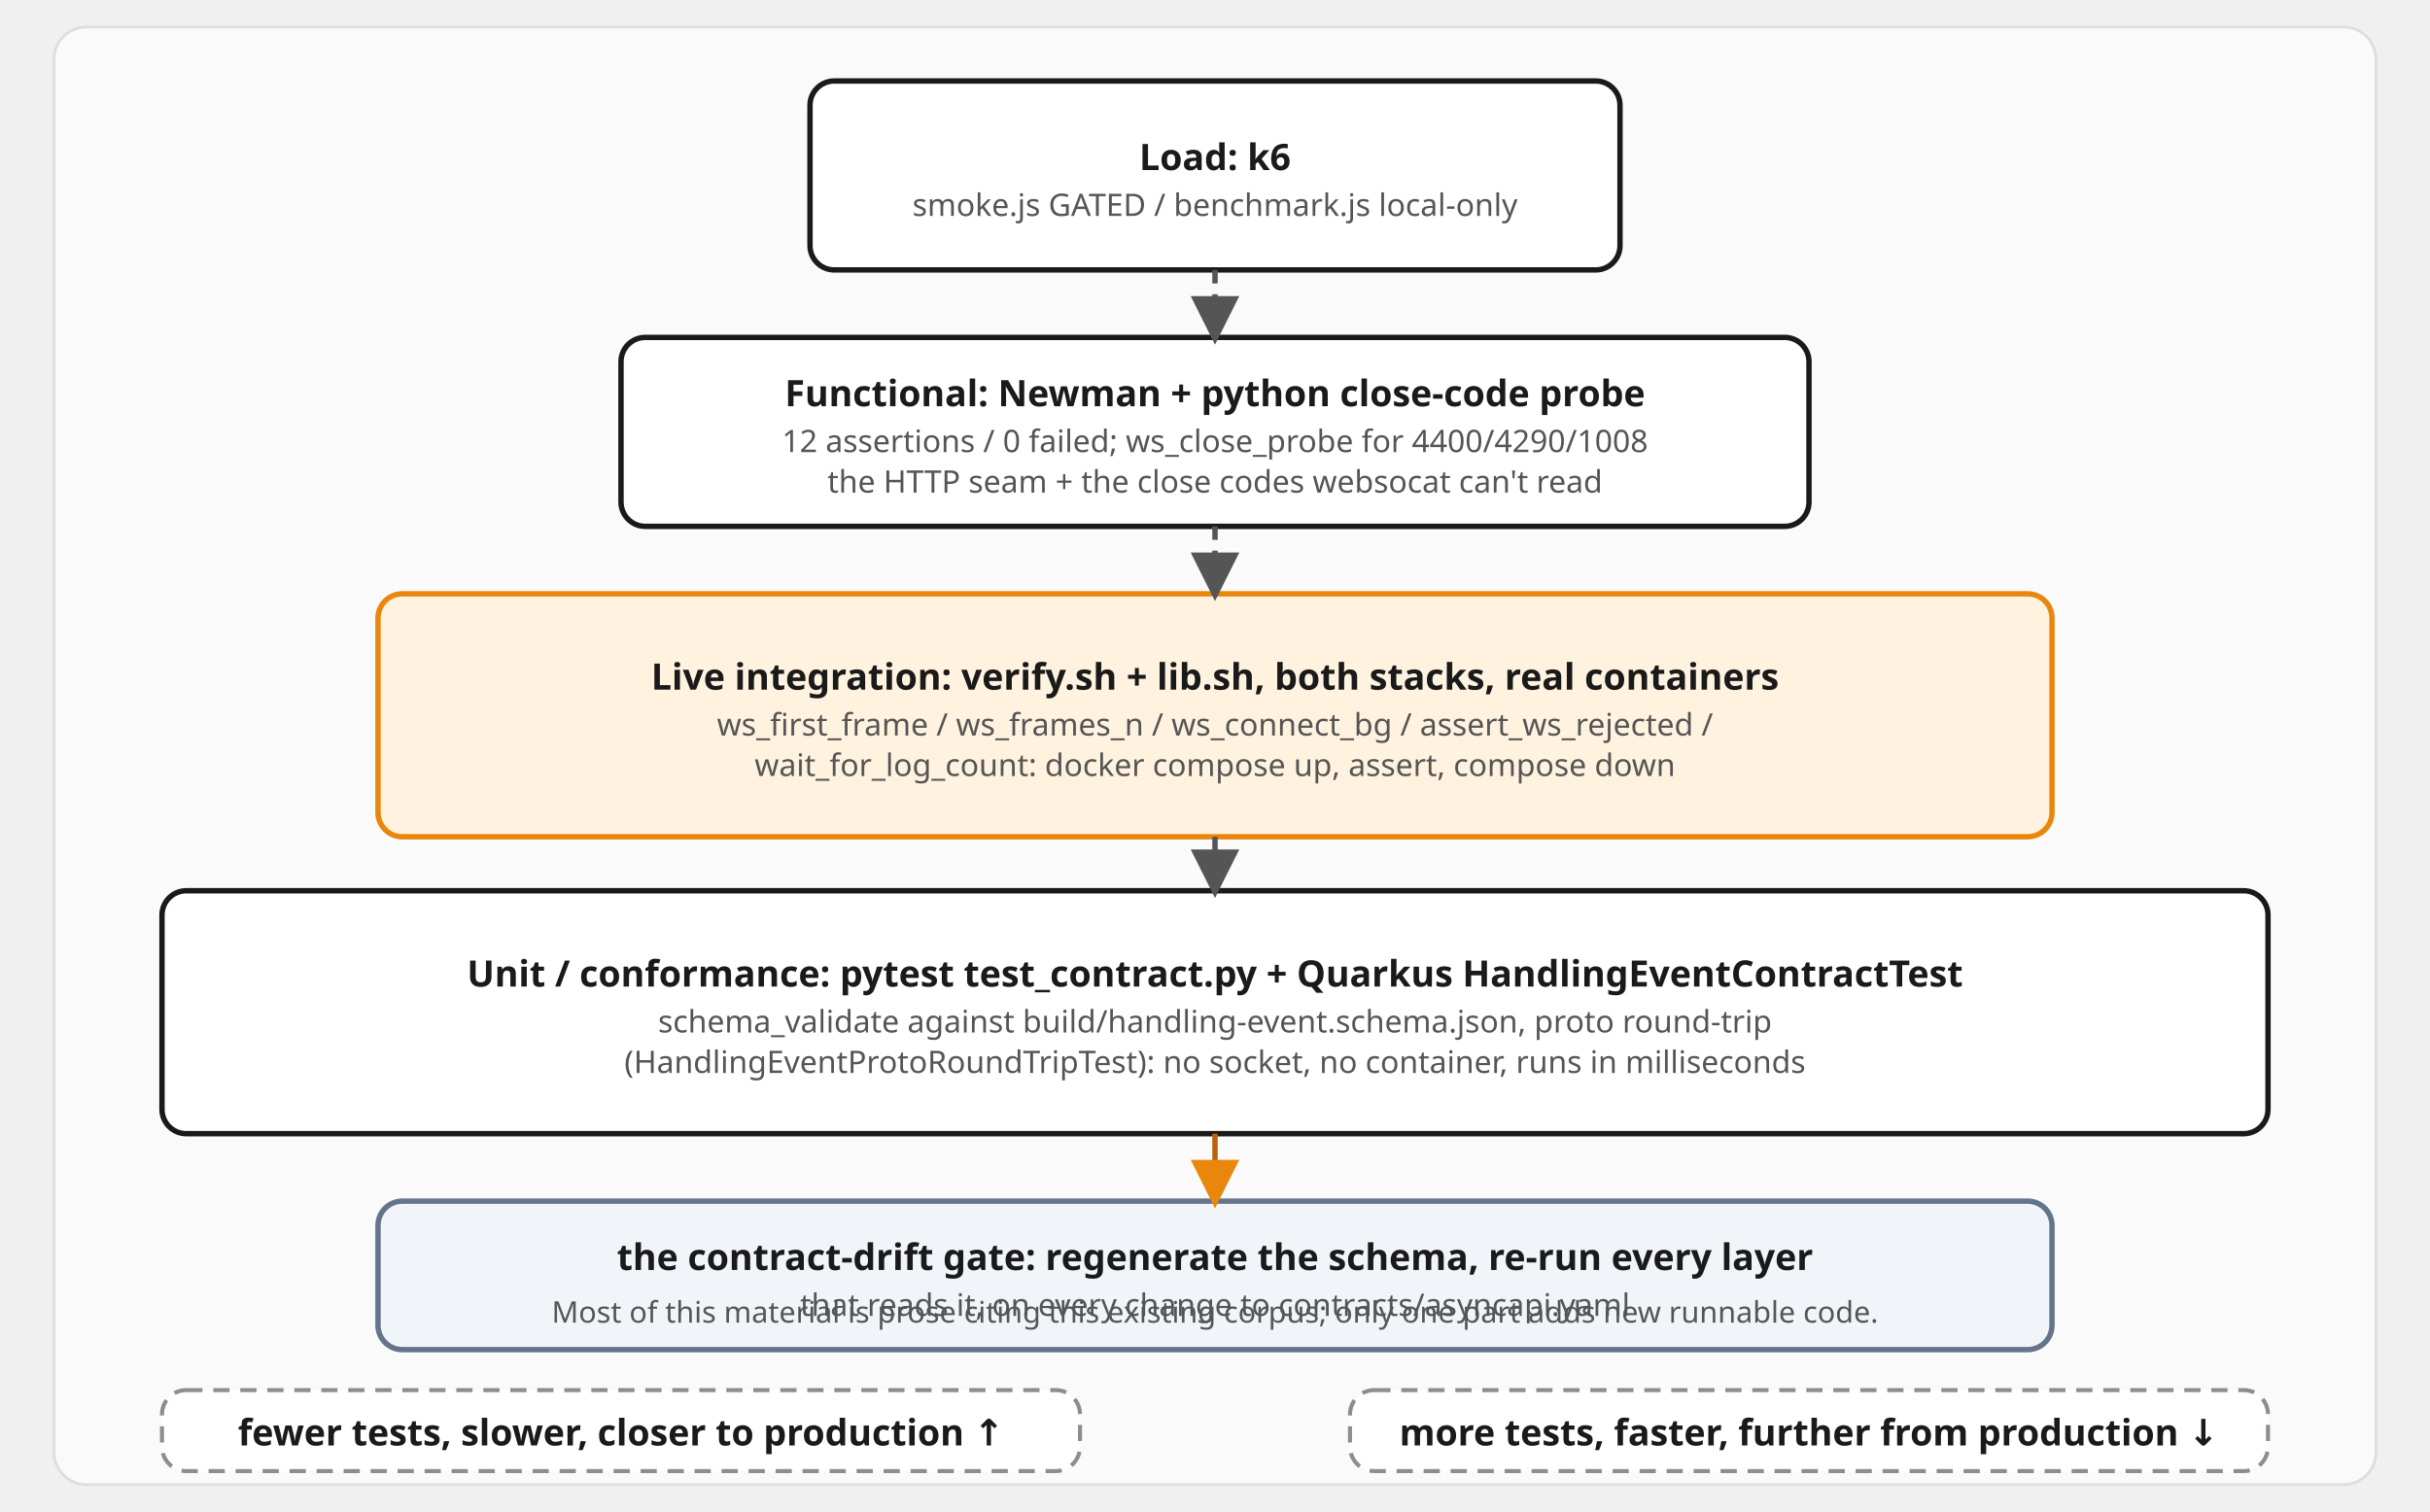
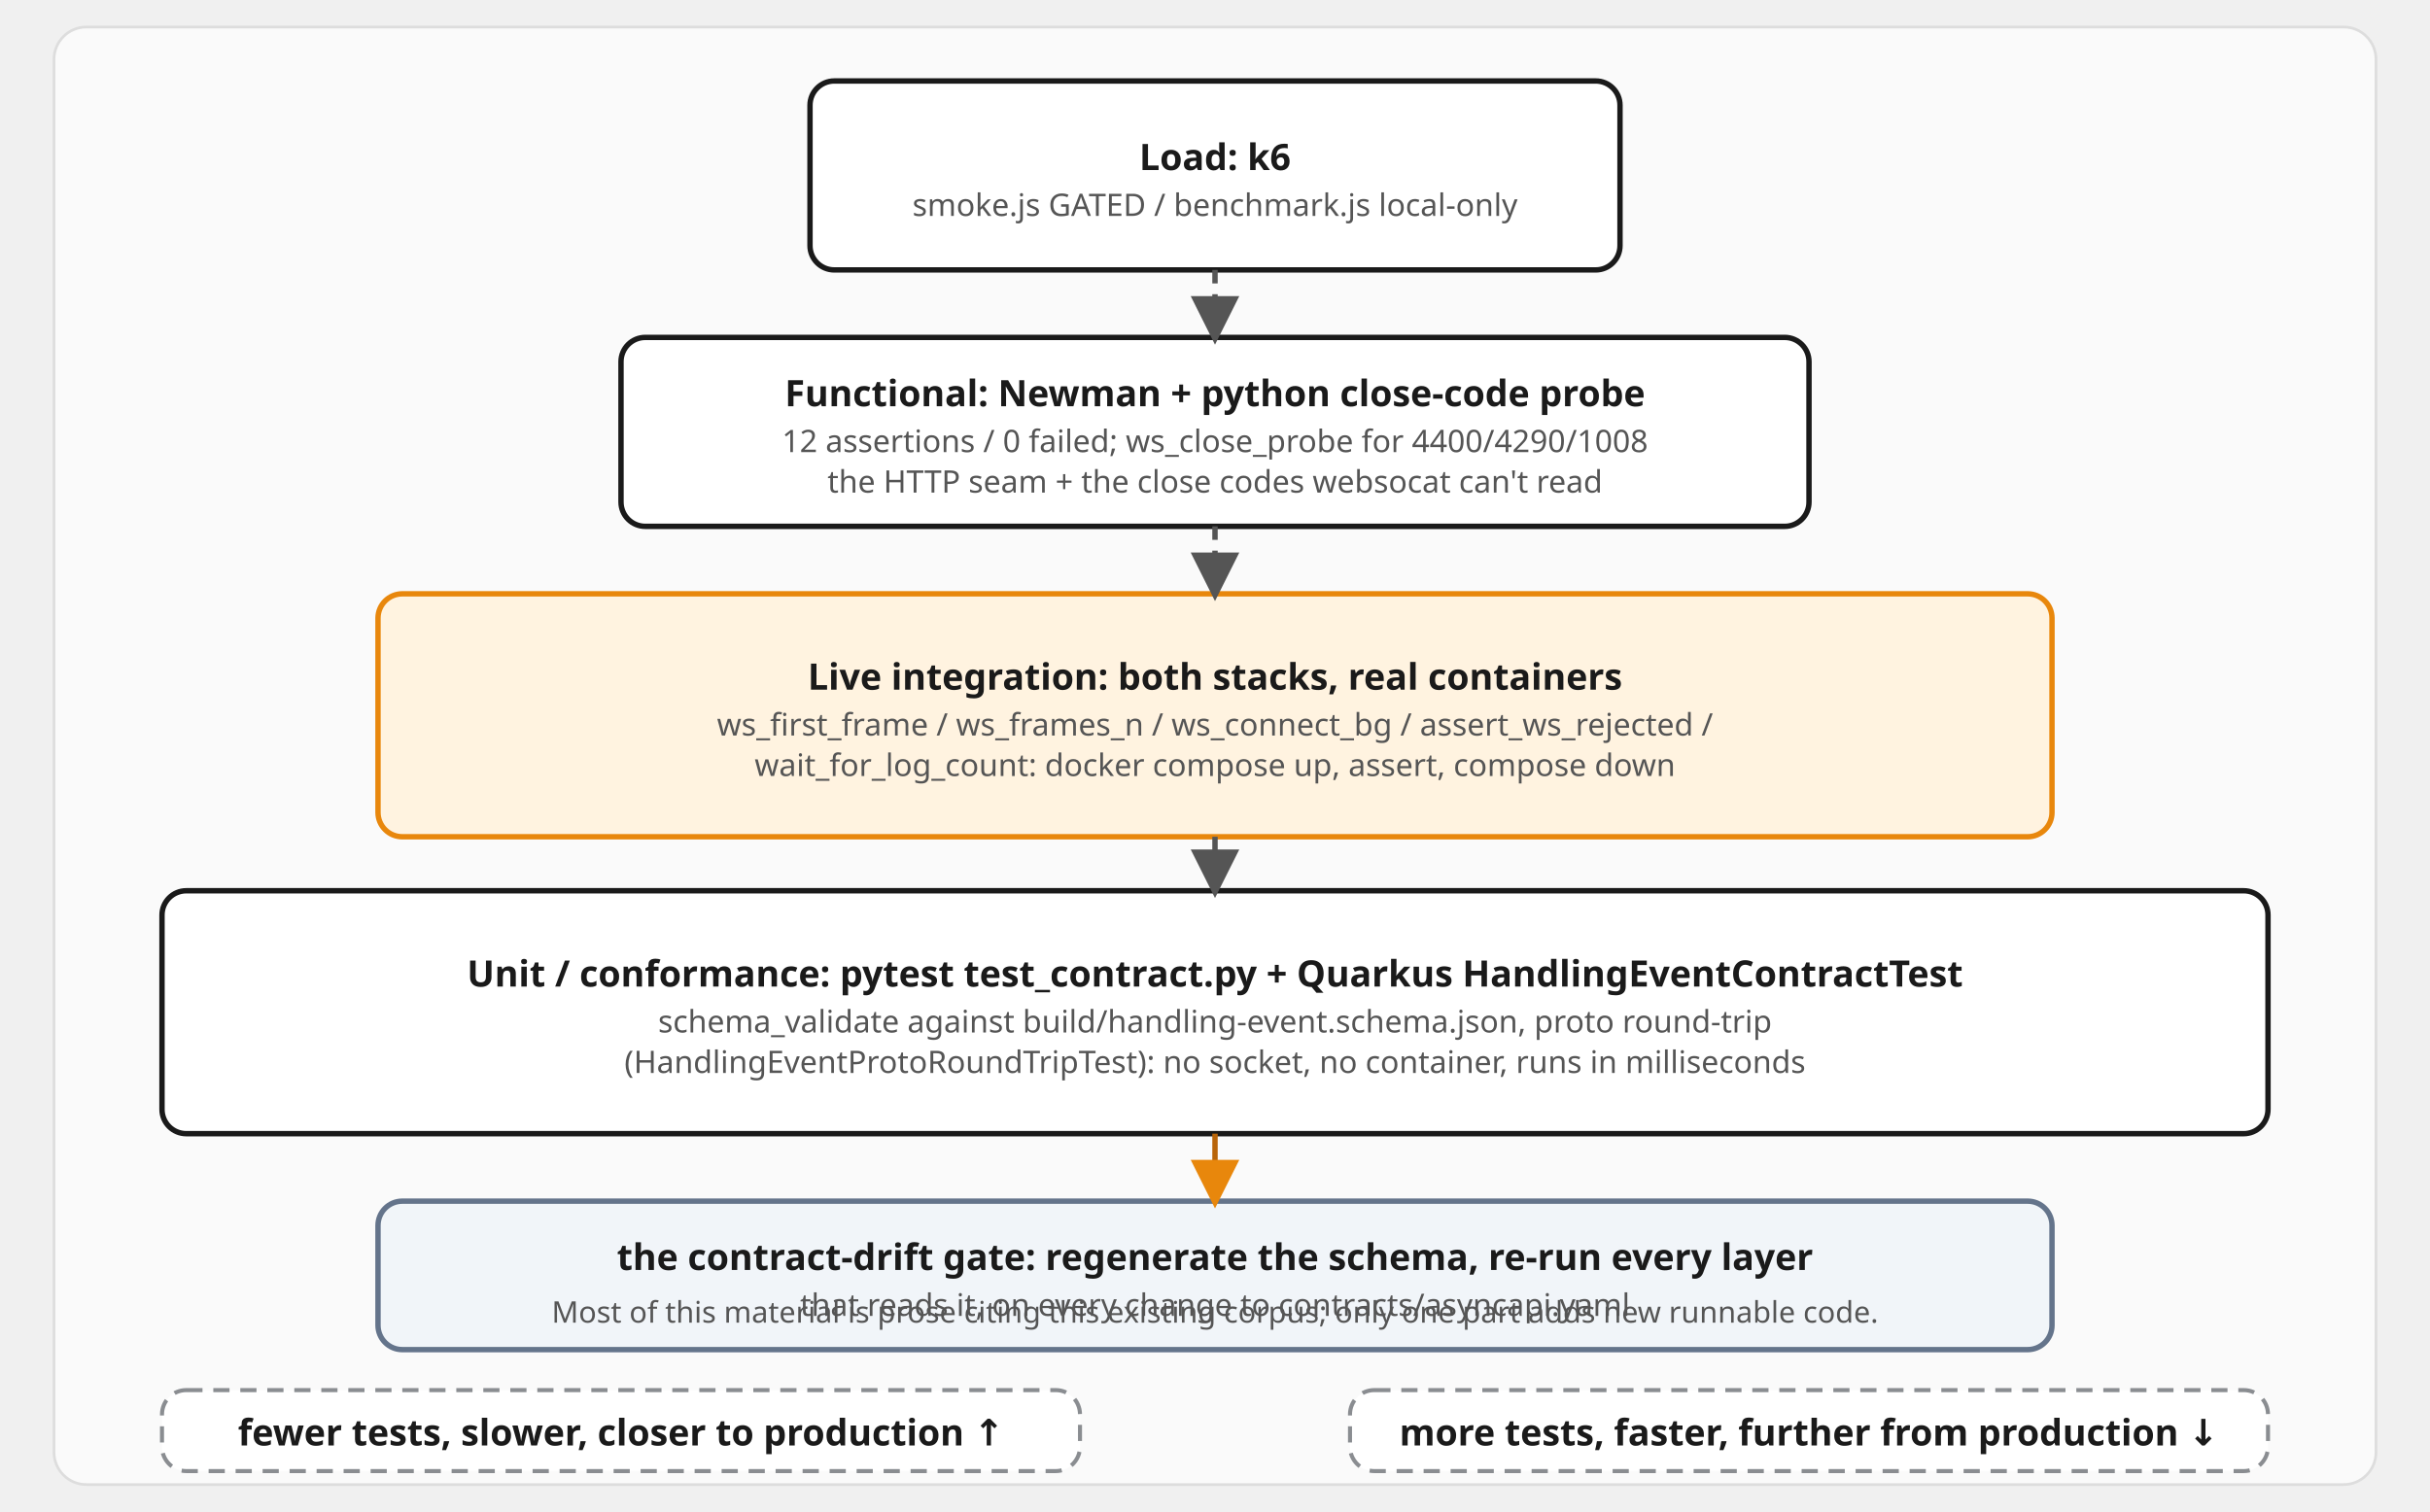
<svg xmlns="http://www.w3.org/2000/svg" viewBox="0 0 900 560" font-family="'Red Hat Text', system-ui, sans-serif" role="img">
  <defs>
    <marker id="a" viewBox="0 0 10 10" refX="8.5" refY="5" markerWidth="9" markerHeight="9" orient="auto-start-reverse">
      <path d="M0,0 L10,5 L0,10 z" fill="#555" />
    </marker>
    <marker id="am" viewBox="0 0 10 10" refX="8.5" refY="5" markerWidth="9" markerHeight="9" orient="auto-start-reverse">
      <path d="M0,0 L10,5 L0,10 z" fill="#e8870c" />
    </marker>
  </defs>
  <rect x="20" y="10" width="860" height="540" rx="12" fill="#fafafa" stroke="#ddd" />
  <rect x="300" y="30" width="300" height="70" rx="9" fill="#ffffff" stroke="#1a1a1a" stroke-width="2" />
  <text x="450.0" y="63.0" font-size="13.5" font-weight="700" fill="#1a1a1a" text-anchor="middle">Load: k6</text>
  <text x="450.0" y="80.0" font-size="11.5" fill="#555555" text-anchor="middle">smoke.js GATED / benchmark.js local-only</text>
  <rect x="230" y="125" width="440" height="70" rx="9" fill="#ffffff" stroke="#1a1a1a" stroke-width="2" />
  <text x="450.0" y="150.5" font-size="13.5" font-weight="700" fill="#1a1a1a" text-anchor="middle">Functional: Newman + python close-code probe</text>
  <text x="450.0" y="167.5" font-size="11.5" fill="#555555" text-anchor="middle">12 assertions / 0 failed; ws_close_probe for 4400/4290/1008</text>
  <text x="450.0" y="182.5" font-size="11.5" fill="#555555" text-anchor="middle">the HTTP seam + the close codes websocat can't read</text>
  <rect x="140" y="220" width="620" height="90" rx="9" fill="#fff3e0" stroke="#e8870c" stroke-width="2" />
-   <text x="450.0" y="255.5" font-size="13.5" font-weight="700" fill="#1a1a1a" text-anchor="middle">Live integration: verify.sh + lib.sh, both stacks, real containers</text>
+   <text x="450.0" y="255.5" font-size="13.5" font-weight="700" fill="#1a1a1a" text-anchor="middle">Live integration: both stacks, real containers</text>
  <text x="450.0" y="272.5" font-size="11.5" fill="#555555" text-anchor="middle">ws_first_frame / ws_frames_n / ws_connect_bg / assert_ws_rejected /</text>
  <text x="450.0" y="287.5" font-size="11.5" fill="#555555" text-anchor="middle">wait_for_log_count: docker compose up, assert, compose down</text>
  <rect x="60" y="330" width="780" height="90" rx="9" fill="#ffffff" stroke="#1a1a1a" stroke-width="2" />
  <text x="450.0" y="365.5" font-size="13.5" font-weight="700" fill="#1a1a1a" text-anchor="middle">Unit / conformance: pytest test_contract.py + Quarkus HandlingEventContractTest</text>
  <text x="450.0" y="382.5" font-size="11.5" fill="#555555" text-anchor="middle">schema_validate against build/handling-event.schema.json, proto round-trip</text>
  <text x="450.0" y="397.5" font-size="11.5" fill="#555555" text-anchor="middle">(HandlingEventProtoRoundTripTest): no socket, no container, runs in milliseconds</text>
  <rect x="140" y="445" width="620" height="55" rx="9" fill="#f1f5f9" stroke="#64748b" stroke-width="2" />
  <text x="450.0" y="470.5" font-size="13.5" font-weight="700" fill="#1a1a1a" text-anchor="middle">the contract-drift gate: regenerate the schema, re-run every layer</text>
  <text x="450.0" y="487.5" font-size="11.5" fill="#555555" text-anchor="middle">that reads it, on every change to contracts/asyncapi.yaml</text>
  <rect x="60" y="515" width="340" height="30" rx="9" fill="#ffffff" stroke="#8a8d91" stroke-width="1.5" stroke-dasharray="6 4" />
  <text x="230.0" y="535.5" font-size="13.5" font-weight="700" fill="#1a1a1a" text-anchor="middle">fewer tests, slower, closer to production ↑</text>
  <rect x="500" y="515" width="340" height="30" rx="9" fill="#ffffff" stroke="#8a8d91" stroke-width="1.5" stroke-dasharray="6 4" />
  <text x="670.0" y="535.5" font-size="13.5" font-weight="700" fill="#1a1a1a" text-anchor="middle">more tests, faster, further from production ↓</text>
  <path d="M450,100 L450,125" fill="none" stroke="#555" stroke-width="2" stroke-dasharray="5 4" marker-end="url(#a)" />
  <path d="M450,195 L450,220" fill="none" stroke="#555" stroke-width="2" stroke-dasharray="5 4" marker-end="url(#a)" />
  <path d="M450,310 L450,330" fill="none" stroke="#555" stroke-width="2" stroke-dasharray="5 4" marker-end="url(#a)" />
  <path d="M450,420 L450,445" fill="none" stroke="#b8650a" stroke-width="2" marker-end="url(#am)" />
  <text x="450" y="490" font-size="11" fill="#555555" text-anchor="middle">Most of this material is prose citing this existing corpus; only one part adds new runnable code.</text>
</svg>
